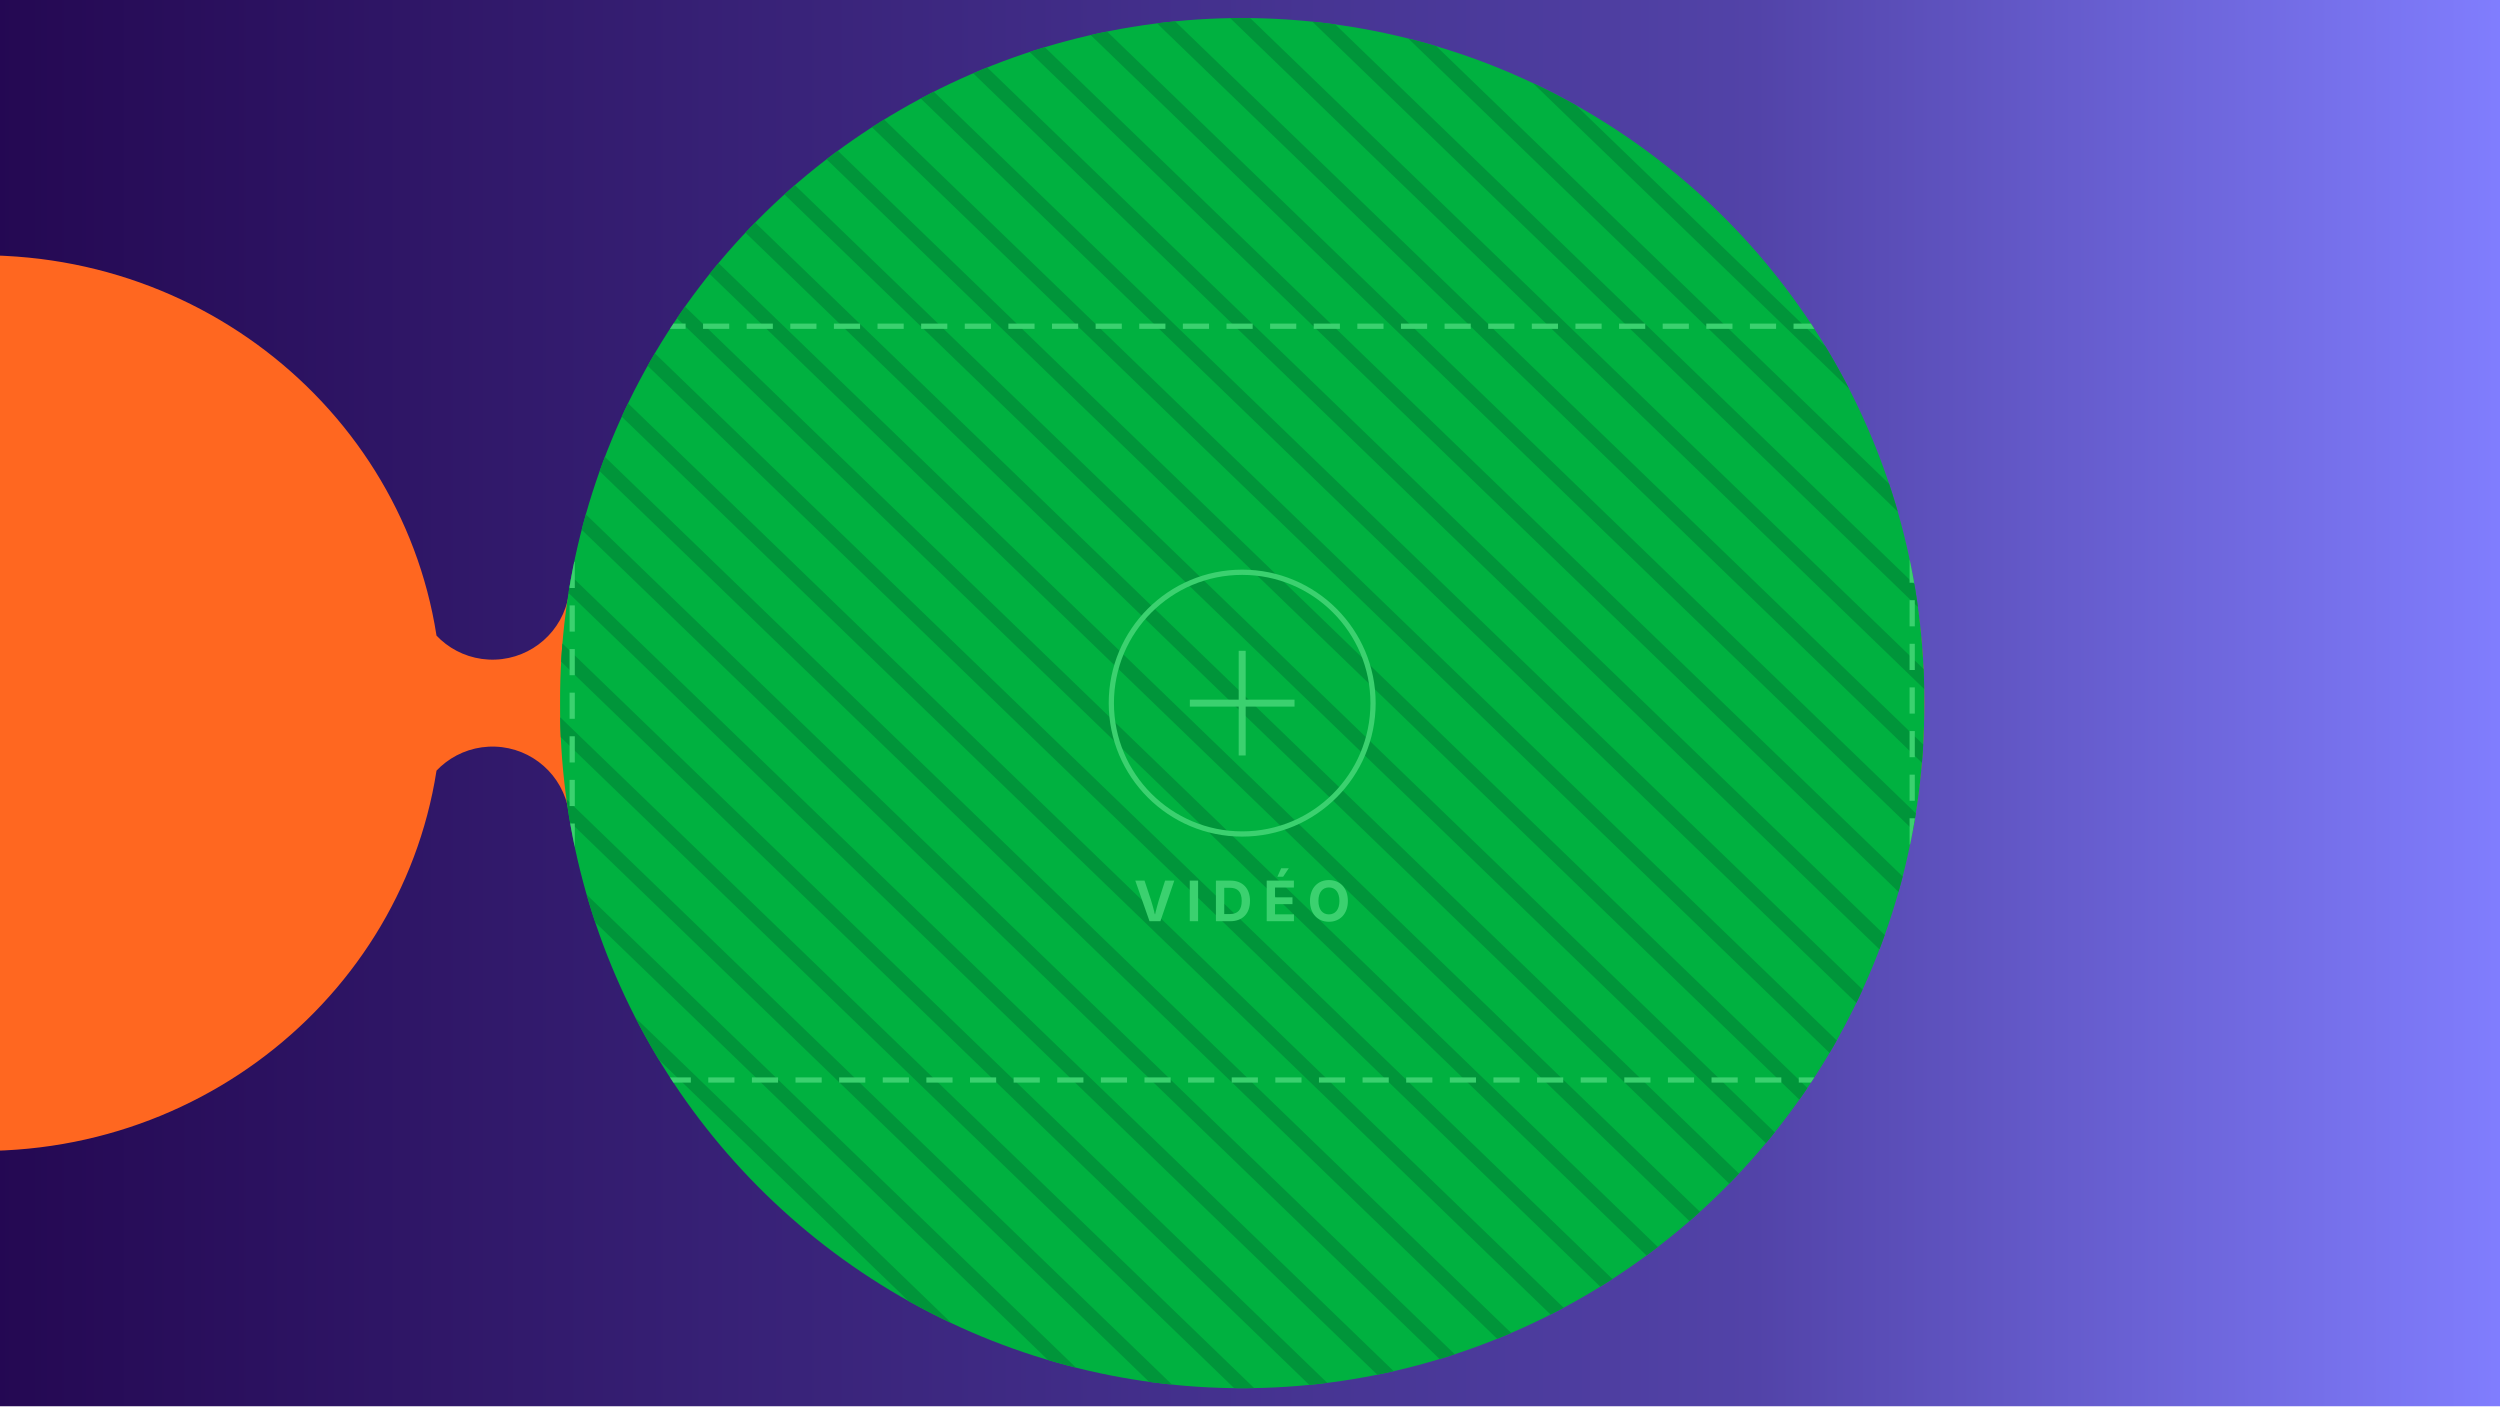
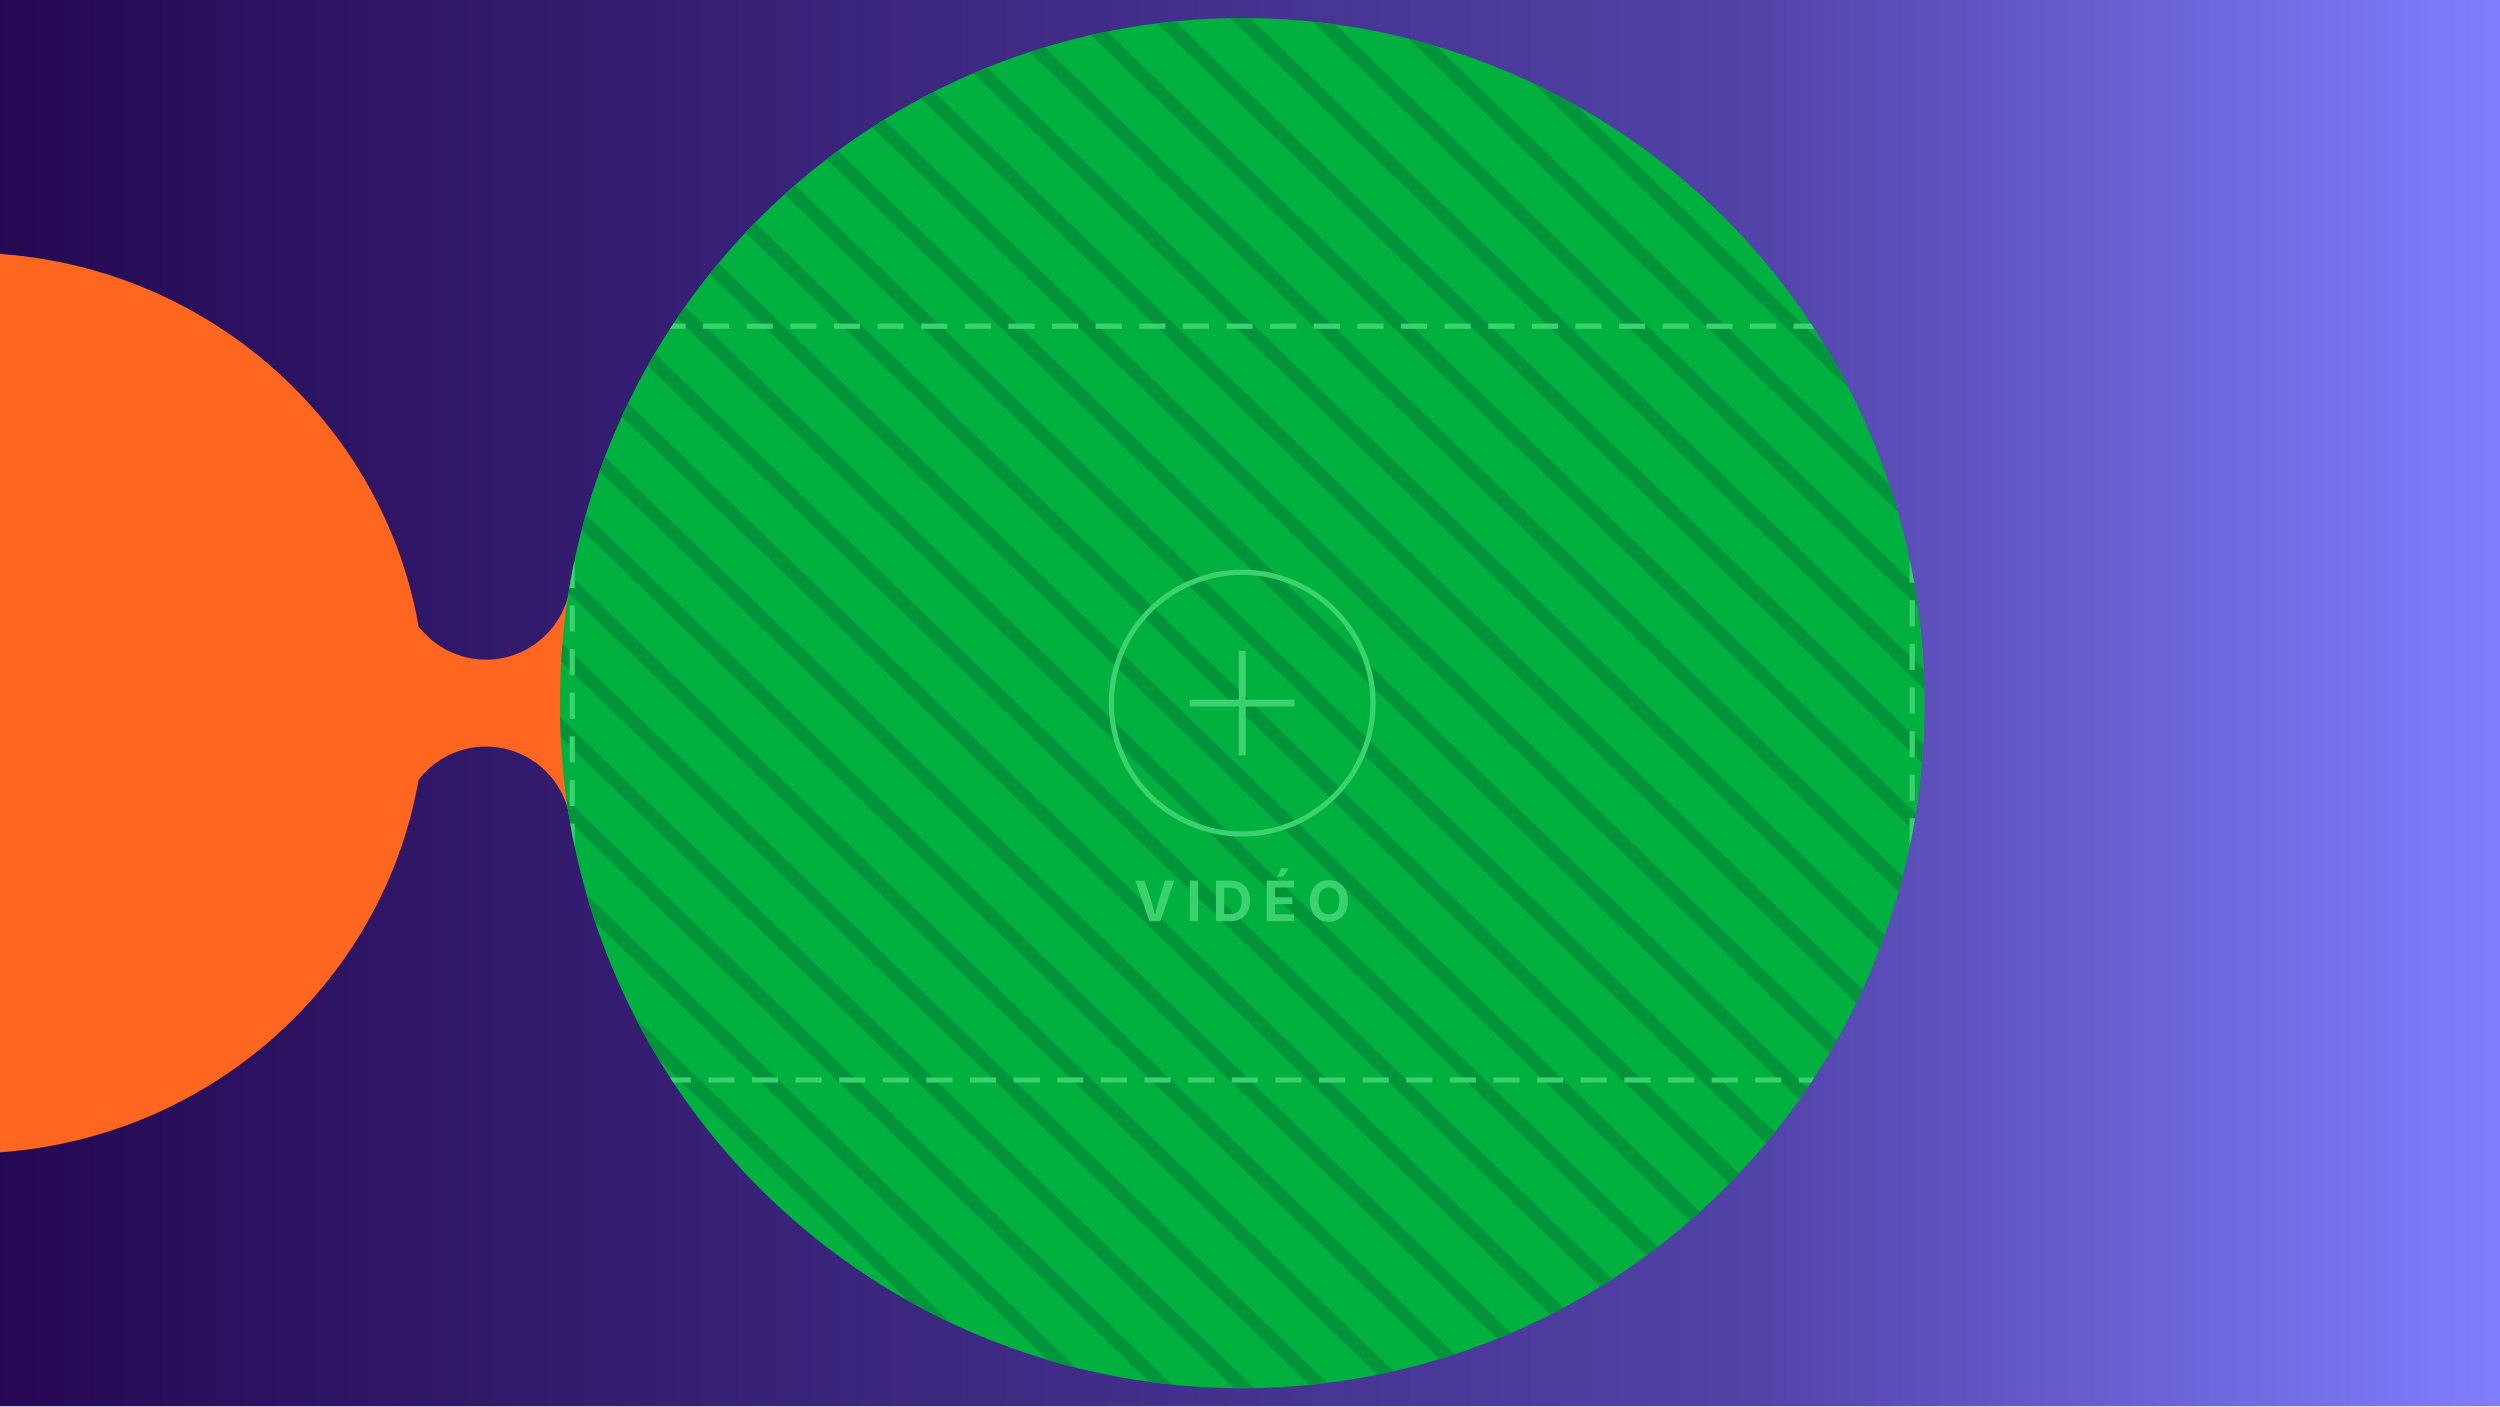
<svg xmlns="http://www.w3.org/2000/svg" viewBox="0 0 1920 1080" width="1920" height="1080">
  <defs>
    <linearGradient id="sfeerGrad" x1="0" y1="0" x2="1" y2="0">
      <stop offset="0" stop-color="#240852" />
      <stop offset="0.7" stop-color="#5243A8" />
      <stop offset="1" stop-color="#817EFF" />
    </linearGradient>
    <linearGradient id="sfeerGradU" gradientUnits="userSpaceOnUse" x1="0" y1="0" x2="1920" y2="0">
      <stop offset="0" stop-color="#240852" />
      <stop offset="0.7" stop-color="#5243A8" />
      <stop offset="1" stop-color="#817EFF" />
    </linearGradient>
  </defs>
  <rect id="fond" width="1920" height="1080" fill="url(#sfeerGrad)" />
-   <path id="chaine" d="M320.52 460.94A59.31 59.31 0 0 0 436.8 456.74A523.86 523.86 0 1 1 436.8 623.26A59.31 59.31 0 0 0 320.52 619.06A343.93 343.93 0 1 1 320.52 460.94Z M-367.63 540a353.43 343.93 0 1 1 706.86 0a353.43 343.93 0 1 1 -706.86 0Z" fill="#FF6720" />
+   <path id="chaine" d="M309.88 457.03A65.24 65.24 0 0 0 437.54 452.3A523.86 523.86 0 1 1 437.54 627.7A65.24 65.24 0 0 0 309.88 622.97A345.9 345.9 0 1 1 309.88 457.03Z M-378.43 540a352.5 345.9 0 1 1 705 0a352.5 345.9 0 1 1 -705 0Z" fill="#FF6720" />
  <clipPath id="fenetre-c-c">
    <path d="M430.14 540a523.86 523.86 0 1 1 1047.71 0a523.86 523.86 0 1 1 -1047.71 0Z" />
  </clipPath>
  <g id="fenetre-c" clip-path="url(#fenetre-c-c)">
    <g id="pc-plaque">
      <rect x="-2400" y="-1600" width="6720" height="4280" fill="#00B140" />
      <g transform="translate(954 540) scale(0.67) translate(-960 -540)">
        <path d="M-4800 -1200L-1200 2280 M-4710 -1200L-1110 2280 M-4620 -1200L-1020 2280 M-4530 -1200L-930 2280 M-4440 -1200L-840 2280 M-4350 -1200L-750 2280 M-4260 -1200L-660 2280 M-4170 -1200L-570 2280 M-4080 -1200L-480 2280 M-3990 -1200L-390 2280 M-3900 -1200L-300 2280 M-3810 -1200L-210 2280 M-3720 -1200L-120 2280 M-3630 -1200L-30 2280 M-3540 -1200L60 2280 M-3450 -1200L150 2280 M-3360 -1200L240 2280 M-3270 -1200L330 2280 M-3180 -1200L420 2280 M-3090 -1200L510 2280 M-3000 -1200L600 2280 M-2910 -1200L690 2280 M-2820 -1200L780 2280 M-2730 -1200L870 2280 M-2640 -1200L960 2280 M-2550 -1200L1050 2280 M-2460 -1200L1140 2280 M-2370 -1200L1230 2280 M-2280 -1200L1320 2280 M-2190 -1200L1410 2280 M-2100 -1200L1500 2280 M-2010 -1200L1590 2280 M-1920 -1200L1680 2280 M-1830 -1200L1770 2280 M-1740 -1200L1860 2280 M-1650 -1200L1950 2280 M-1560 -1200L2040 2280 M-1470 -1200L2130 2280 M-1380 -1200L2220 2280 M-1290 -1200L2310 2280 M-1200 -1200L2400 2280 M-1110 -1200L2490 2280 M-1020 -1200L2580 2280 M-930 -1200L2670 2280 M-840 -1200L2760 2280 M-750 -1200L2850 2280 M-660 -1200L2940 2280 M-570 -1200L3030 2280 M-480 -1200L3120 2280 M-390 -1200L3210 2280 M-300 -1200L3300 2280 M-210 -1200L3390 2280 M-120 -1200L3480 2280 M-30 -1200L3570 2280 M60 -1200L3660 2280 M150 -1200L3750 2280 M240 -1200L3840 2280 M330 -1200L3930 2280 M420 -1200L4020 2280 M510 -1200L4110 2280 M600 -1200L4200 2280 M690 -1200L4290 2280 M780 -1200L4380 2280 M870 -1200L4470 2280 M960 -1200L4560 2280 M1050 -1200L4650 2280 M1140 -1200L4740 2280 M1230 -1200L4830 2280 M1320 -1200L4920 2280 M1410 -1200L5010 2280 M1500 -1200L5100 2280 M1590 -1200L5190 2280 M1680 -1200L5280 2280 M1770 -1200L5370 2280 M1860 -1200L5460 2280 M1950 -1200L5550 2280 M2040 -1200L5640 2280 M2130 -1200L5730 2280 M2220 -1200L5820 2280 M2310 -1200L5910 2280 M2400 -1200L6000 2280 M2490 -1200L6090 2280 M2580 -1200L6180 2280 M2670 -1200L6270 2280 M2760 -1200L6360 2280 M2850 -1200L6450 2280 M2940 -1200L6540 2280 M3030 -1200L6630 2280 M3120 -1200L6720 2280 M3210 -1200L6810 2280 M3300 -1200L6900 2280 M3390 -1200L6990 2280 M3480 -1200L7080 2280 M3570 -1200L7170 2280 M3660 -1200L7260 2280 M3750 -1200L7350 2280 M3840 -1200L7440 2280 M3930 -1200L7530 2280 M4020 -1200L7620 2280 M4110 -1200L7710 2280 M4200 -1200L7800 2280 M4290 -1200L7890 2280 M4380 -1200L7980 2280 M4470 -1200L8070 2280 M4560 -1200L8160 2280 M4650 -1200L8250 2280 M4740 -1200L8340 2280 M4830 -1200L8430 2280 M4920 -1200L8520 2280 M5010 -1200L8610 2280 M5100 -1200L8700 2280 M5190 -1200L8790 2280 M5280 -1200L8880 2280 M5370 -1200L8970 2280 M5460 -1200L9060 2280" stroke="#00953A" stroke-width="16" fill="none" />
        <rect x="192.0" y="108.0" width="1536.0" height="864.0" fill="none" stroke="#3BD16F" stroke-width="6" stroke-dasharray="30 20" />
        <path d="M900.0 540.0H1020.0M960.0 480.0V600.0" stroke="#3BD16F" stroke-width="8" />
        <circle cx="960.0" cy="540.0" r="150" fill="none" stroke="#3BD16F" stroke-width="6" />
        <text x="960.0" y="790.0" font-family="Inter, Arial, sans-serif" font-size="64" font-weight="700" fill="#3BD16F" text-anchor="middle" letter-spacing="12">VIDÉO</text>
      </g>
    </g>
  </g>
</svg>
